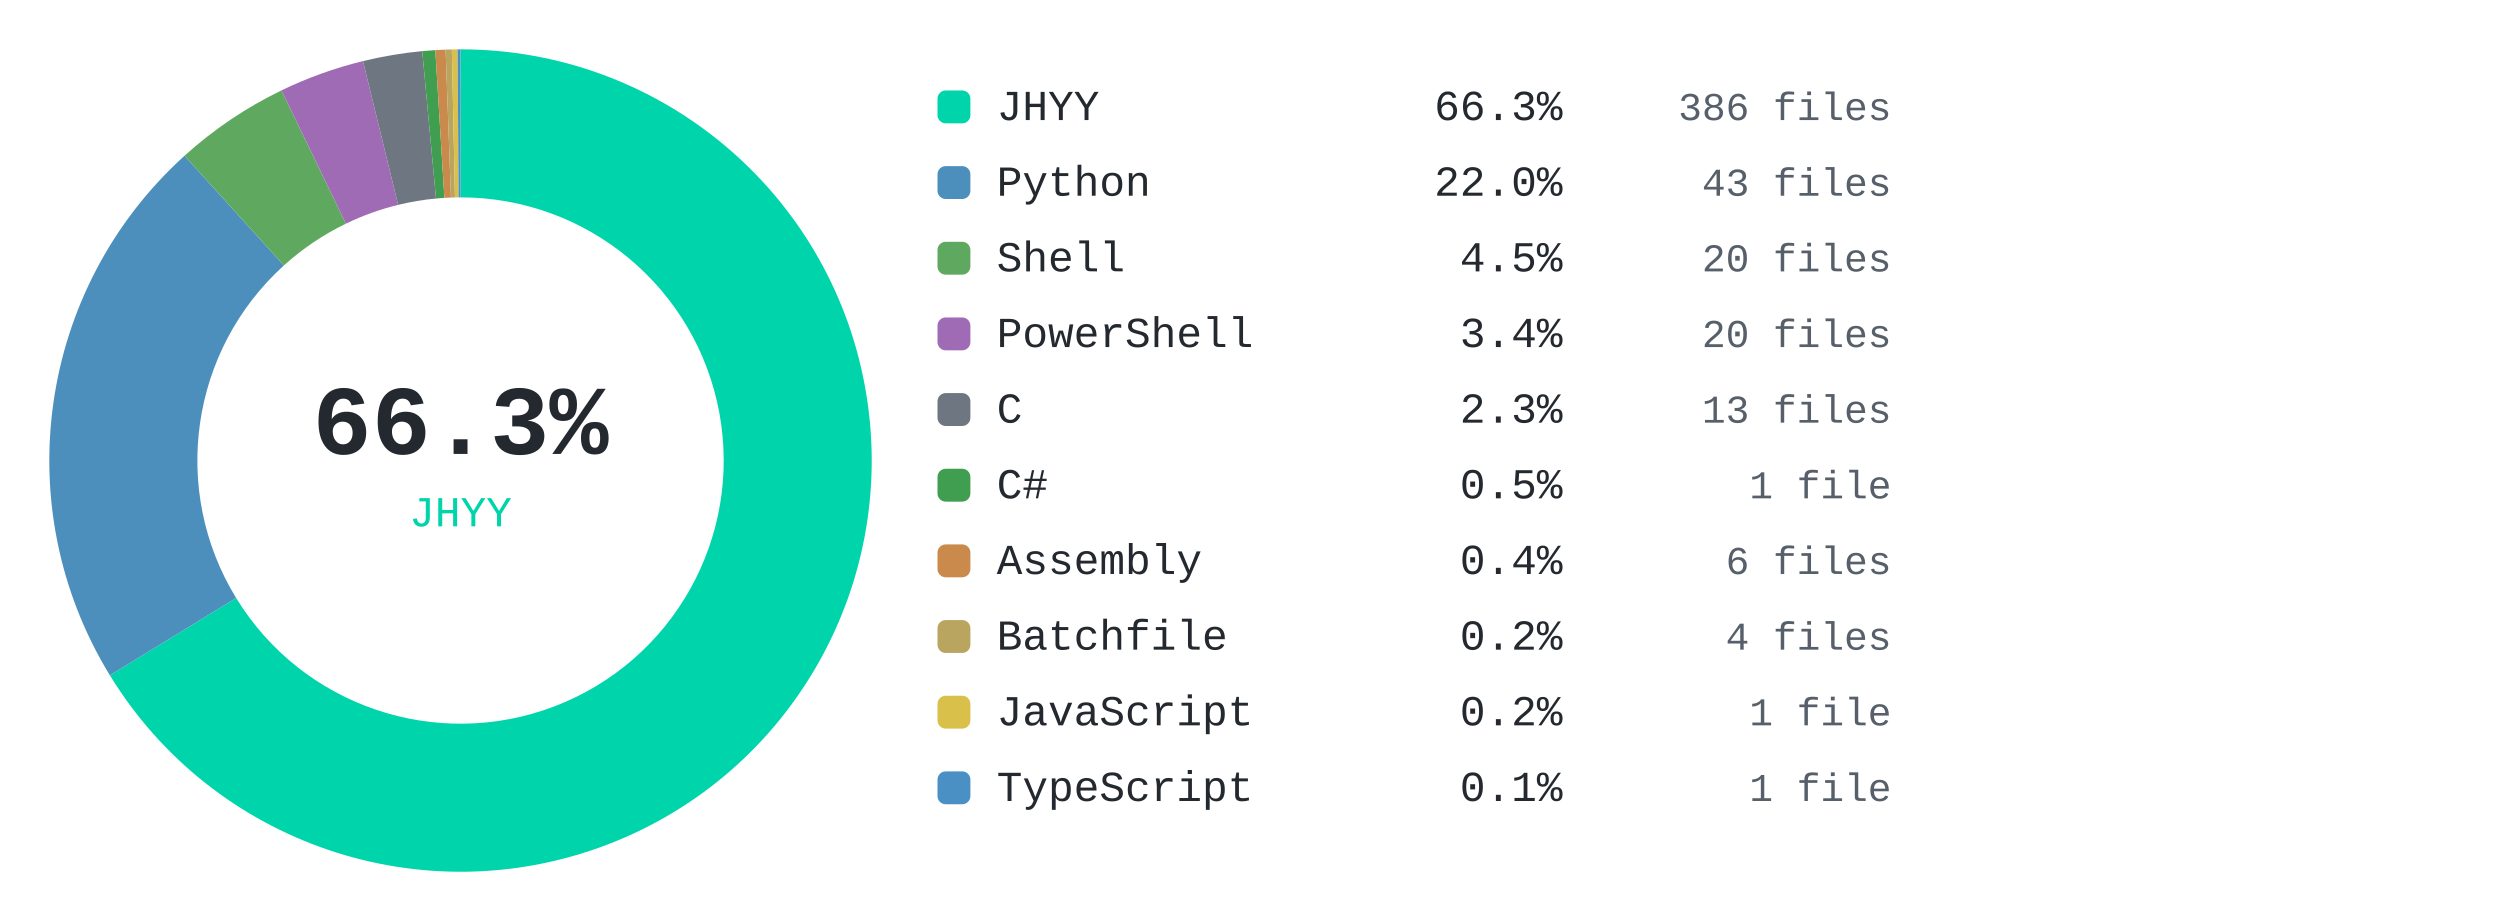
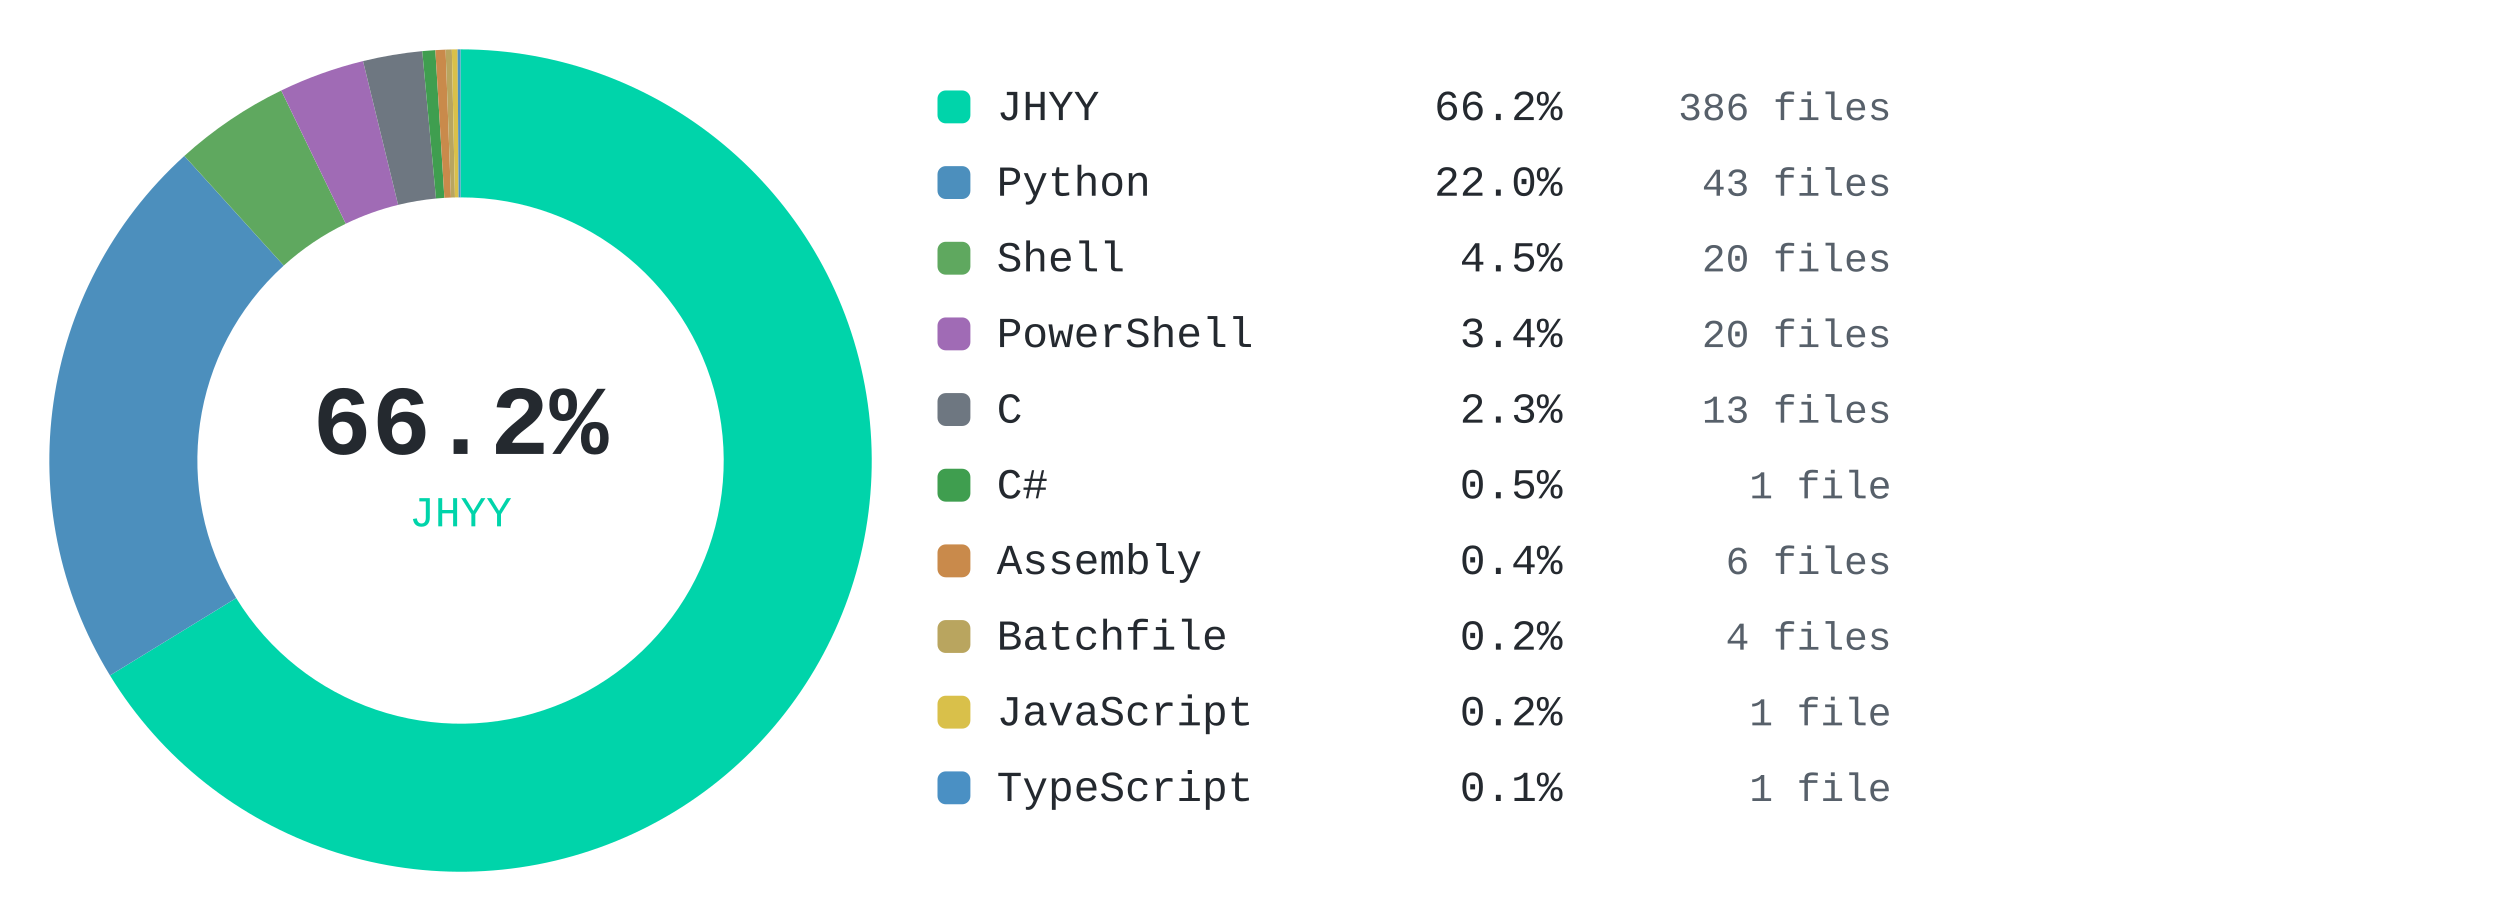
<svg xmlns="http://www.w3.org/2000/svg" width="760" height="280" viewBox="0 0 760 280" role="img" aria-label="Language composition by code lines">
-   <path d="M 140.00 15.00 A 125.0 125.0 0 1 1 33.40 205.29 L 71.78 181.78 A 80.0 80.0 0 1 0 140.00 60.00 Z" fill="#00d4aa" />
-   <path d="M 33.40 205.29 A 125.0 125.0 0 0 1 56.09 47.35 L 86.30 80.70 A 80.0 80.0 0 0 0 71.78 181.78 Z" fill="#4c8fbd" />
-   <path d="M 56.09 47.35 A 125.0 125.0 0 0 1 85.56 27.48 L 105.16 67.99 A 80.0 80.0 0 0 0 86.30 80.70 Z" fill="#5fa85f" />
-   <path d="M 85.56 27.48 A 125.0 125.0 0 0 1 110.35 18.57 L 121.03 62.28 A 80.0 80.0 0 0 0 105.16 67.99 Z" fill="#a06bb5" />
-   <path d="M 110.35 18.57 A 125.0 125.0 0 0 1 128.36 15.54 L 132.55 60.35 A 80.0 80.0 0 0 0 121.03 62.28 Z" fill="#6e7781" />
-   <path d="M 128.36 15.54 A 125.0 125.0 0 0 1 132.33 15.24 L 135.09 60.15 A 80.0 80.0 0 0 0 132.55 60.35 Z" fill="#3f9e4f" />
-   <path d="M 132.33 15.24 A 125.0 125.0 0 0 1 135.46 15.08 L 137.09 60.05 A 80.0 80.0 0 0 0 135.09 60.15 Z" fill="#c98a4b" />
+   <path d="M 140.00 15.00 A 125.0 125.0 0 1 1 33.43 205.33 L 71.80 181.81 A 80.0 80.0 0 1 0 140.00 60.00 Z" fill="#00d4aa" />
+   <path d="M 33.43 205.33 A 125.0 125.0 0 0 1 56.04 47.40 L 86.26 80.73 A 80.0 80.0 0 0 0 71.80 181.81 Z" fill="#4c8fbd" />
+   <path d="M 56.04 47.40 A 125.0 125.0 0 0 1 85.49 27.51 L 105.11 68.01 A 80.0 80.0 0 0 0 86.26 80.73 Z" fill="#5fa85f" />
+   <path d="M 85.49 27.51 A 125.0 125.0 0 0 1 110.36 18.57 L 121.03 62.28 A 80.0 80.0 0 0 0 105.11 68.01 Z" fill="#a06bb5" />
+   <path d="M 110.36 18.57 A 125.0 125.0 0 0 1 128.36 15.54 L 132.55 60.35 A 80.0 80.0 0 0 0 121.03 62.28 Z" fill="#6e7781" />
+   <path d="M 128.36 15.54 A 125.0 125.0 0 0 1 132.34 15.24 L 135.09 60.15 A 80.0 80.0 0 0 0 132.55 60.35 Z" fill="#3f9e4f" />
+   <path d="M 132.34 15.24 A 125.0 125.0 0 0 1 135.46 15.08 L 137.09 60.05 A 80.0 80.0 0 0 0 135.09 60.15 Z" fill="#c98a4b" />
  <path d="M 135.46 15.08 A 125.0 125.0 0 0 1 137.36 15.03 L 138.31 60.02 A 80.0 80.0 0 0 0 137.09 60.05 Z" fill="#b9a55f" />
  <path d="M 137.36 15.03 A 125.0 125.0 0 0 1 139.10 15.00 L 139.42 60.00 A 80.0 80.0 0 0 0 138.31 60.02 Z" fill="#d9c04a" />
  <path d="M 139.10 15.00 A 125.0 125.0 0 0 1 140.00 15.00 L 140.00 60.00 A 80.0 80.0 0 0 0 139.42 60.00 Z" fill="#4a90c4" />
-   <text x="140.0" y="138.0" font-family="SFMono-Regular,Consolas,Liberation Mono,monospace" font-size="30" font-weight="700" fill="#24292f" text-anchor="middle">66.3%</text>
+   <text x="140.0" y="138.0" font-family="SFMono-Regular,Consolas,Liberation Mono,monospace" font-size="30" font-weight="700" fill="#24292f" text-anchor="middle">66.2%</text>
  <text x="140.0" y="160.0" font-family="SFMono-Regular,Consolas,Liberation Mono,monospace" font-size="13" fill="#00d4aa" text-anchor="middle">JHYY</text>
  <rect x="285" y="27.5" width="10" height="10" rx="2.5" fill="#00d4aa" />
  <text x="303" y="36.5" font-family="SFMono-Regular,Consolas,Liberation Mono,monospace" font-size="13" fill="#24292f">JHYY</text>
-   <text x="475" y="36.5" font-family="SFMono-Regular,Consolas,Liberation Mono,monospace" font-size="13" fill="#24292f" text-anchor="end">66.3%</text>
+   <text x="475" y="36.5" font-family="SFMono-Regular,Consolas,Liberation Mono,monospace" font-size="13" fill="#24292f" text-anchor="end">66.2%</text>
  <text x="575" y="36.5" font-family="SFMono-Regular,Consolas,Liberation Mono,monospace" font-size="12" fill="#57606a" text-anchor="end">386 files</text>
  <rect x="285" y="50.5" width="10" height="10" rx="2.5" fill="#4c8fbd" />
  <text x="303" y="59.5" font-family="SFMono-Regular,Consolas,Liberation Mono,monospace" font-size="13" fill="#24292f">Python</text>
  <text x="475" y="59.5" font-family="SFMono-Regular,Consolas,Liberation Mono,monospace" font-size="13" fill="#24292f" text-anchor="end">22.0%</text>
  <text x="575" y="59.5" font-family="SFMono-Regular,Consolas,Liberation Mono,monospace" font-size="12" fill="#57606a" text-anchor="end">43 files</text>
  <rect x="285" y="73.5" width="10" height="10" rx="2.5" fill="#5fa85f" />
  <text x="303" y="82.5" font-family="SFMono-Regular,Consolas,Liberation Mono,monospace" font-size="13" fill="#24292f">Shell</text>
  <text x="475" y="82.5" font-family="SFMono-Regular,Consolas,Liberation Mono,monospace" font-size="13" fill="#24292f" text-anchor="end">4.5%</text>
  <text x="575" y="82.5" font-family="SFMono-Regular,Consolas,Liberation Mono,monospace" font-size="12" fill="#57606a" text-anchor="end">20 files</text>
  <rect x="285" y="96.5" width="10" height="10" rx="2.5" fill="#a06bb5" />
  <text x="303" y="105.5" font-family="SFMono-Regular,Consolas,Liberation Mono,monospace" font-size="13" fill="#24292f">PowerShell</text>
  <text x="475" y="105.5" font-family="SFMono-Regular,Consolas,Liberation Mono,monospace" font-size="13" fill="#24292f" text-anchor="end">3.4%</text>
  <text x="575" y="105.5" font-family="SFMono-Regular,Consolas,Liberation Mono,monospace" font-size="12" fill="#57606a" text-anchor="end">20 files</text>
  <rect x="285" y="119.5" width="10" height="10" rx="2.5" fill="#6e7781" />
  <text x="303" y="128.5" font-family="SFMono-Regular,Consolas,Liberation Mono,monospace" font-size="13" fill="#24292f">C</text>
  <text x="475" y="128.5" font-family="SFMono-Regular,Consolas,Liberation Mono,monospace" font-size="13" fill="#24292f" text-anchor="end">2.3%</text>
  <text x="575" y="128.5" font-family="SFMono-Regular,Consolas,Liberation Mono,monospace" font-size="12" fill="#57606a" text-anchor="end">13 files</text>
  <rect x="285" y="142.5" width="10" height="10" rx="2.5" fill="#3f9e4f" />
  <text x="303" y="151.5" font-family="SFMono-Regular,Consolas,Liberation Mono,monospace" font-size="13" fill="#24292f">C#</text>
  <text x="475" y="151.5" font-family="SFMono-Regular,Consolas,Liberation Mono,monospace" font-size="13" fill="#24292f" text-anchor="end">0.5%</text>
  <text x="575" y="151.5" font-family="SFMono-Regular,Consolas,Liberation Mono,monospace" font-size="12" fill="#57606a" text-anchor="end">1 file</text>
  <rect x="285" y="165.5" width="10" height="10" rx="2.5" fill="#c98a4b" />
  <text x="303" y="174.5" font-family="SFMono-Regular,Consolas,Liberation Mono,monospace" font-size="13" fill="#24292f">Assembly</text>
  <text x="475" y="174.5" font-family="SFMono-Regular,Consolas,Liberation Mono,monospace" font-size="13" fill="#24292f" text-anchor="end">0.4%</text>
  <text x="575" y="174.5" font-family="SFMono-Regular,Consolas,Liberation Mono,monospace" font-size="12" fill="#57606a" text-anchor="end">6 files</text>
  <rect x="285" y="188.5" width="10" height="10" rx="2.5" fill="#b9a55f" />
  <text x="303" y="197.5" font-family="SFMono-Regular,Consolas,Liberation Mono,monospace" font-size="13" fill="#24292f">Batchfile</text>
  <text x="475" y="197.5" font-family="SFMono-Regular,Consolas,Liberation Mono,monospace" font-size="13" fill="#24292f" text-anchor="end">0.2%</text>
  <text x="575" y="197.5" font-family="SFMono-Regular,Consolas,Liberation Mono,monospace" font-size="12" fill="#57606a" text-anchor="end">4 files</text>
  <rect x="285" y="211.5" width="10" height="10" rx="2.5" fill="#d9c04a" />
  <text x="303" y="220.5" font-family="SFMono-Regular,Consolas,Liberation Mono,monospace" font-size="13" fill="#24292f">JavaScript</text>
  <text x="475" y="220.5" font-family="SFMono-Regular,Consolas,Liberation Mono,monospace" font-size="13" fill="#24292f" text-anchor="end">0.2%</text>
  <text x="575" y="220.5" font-family="SFMono-Regular,Consolas,Liberation Mono,monospace" font-size="12" fill="#57606a" text-anchor="end">1 file</text>
  <rect x="285" y="234.5" width="10" height="10" rx="2.5" fill="#4a90c4" />
  <text x="303" y="243.5" font-family="SFMono-Regular,Consolas,Liberation Mono,monospace" font-size="13" fill="#24292f">TypeScript</text>
  <text x="475" y="243.5" font-family="SFMono-Regular,Consolas,Liberation Mono,monospace" font-size="13" fill="#24292f" text-anchor="end">0.1%</text>
  <text x="575" y="243.5" font-family="SFMono-Regular,Consolas,Liberation Mono,monospace" font-size="12" fill="#57606a" text-anchor="end">1 file</text>
</svg>
